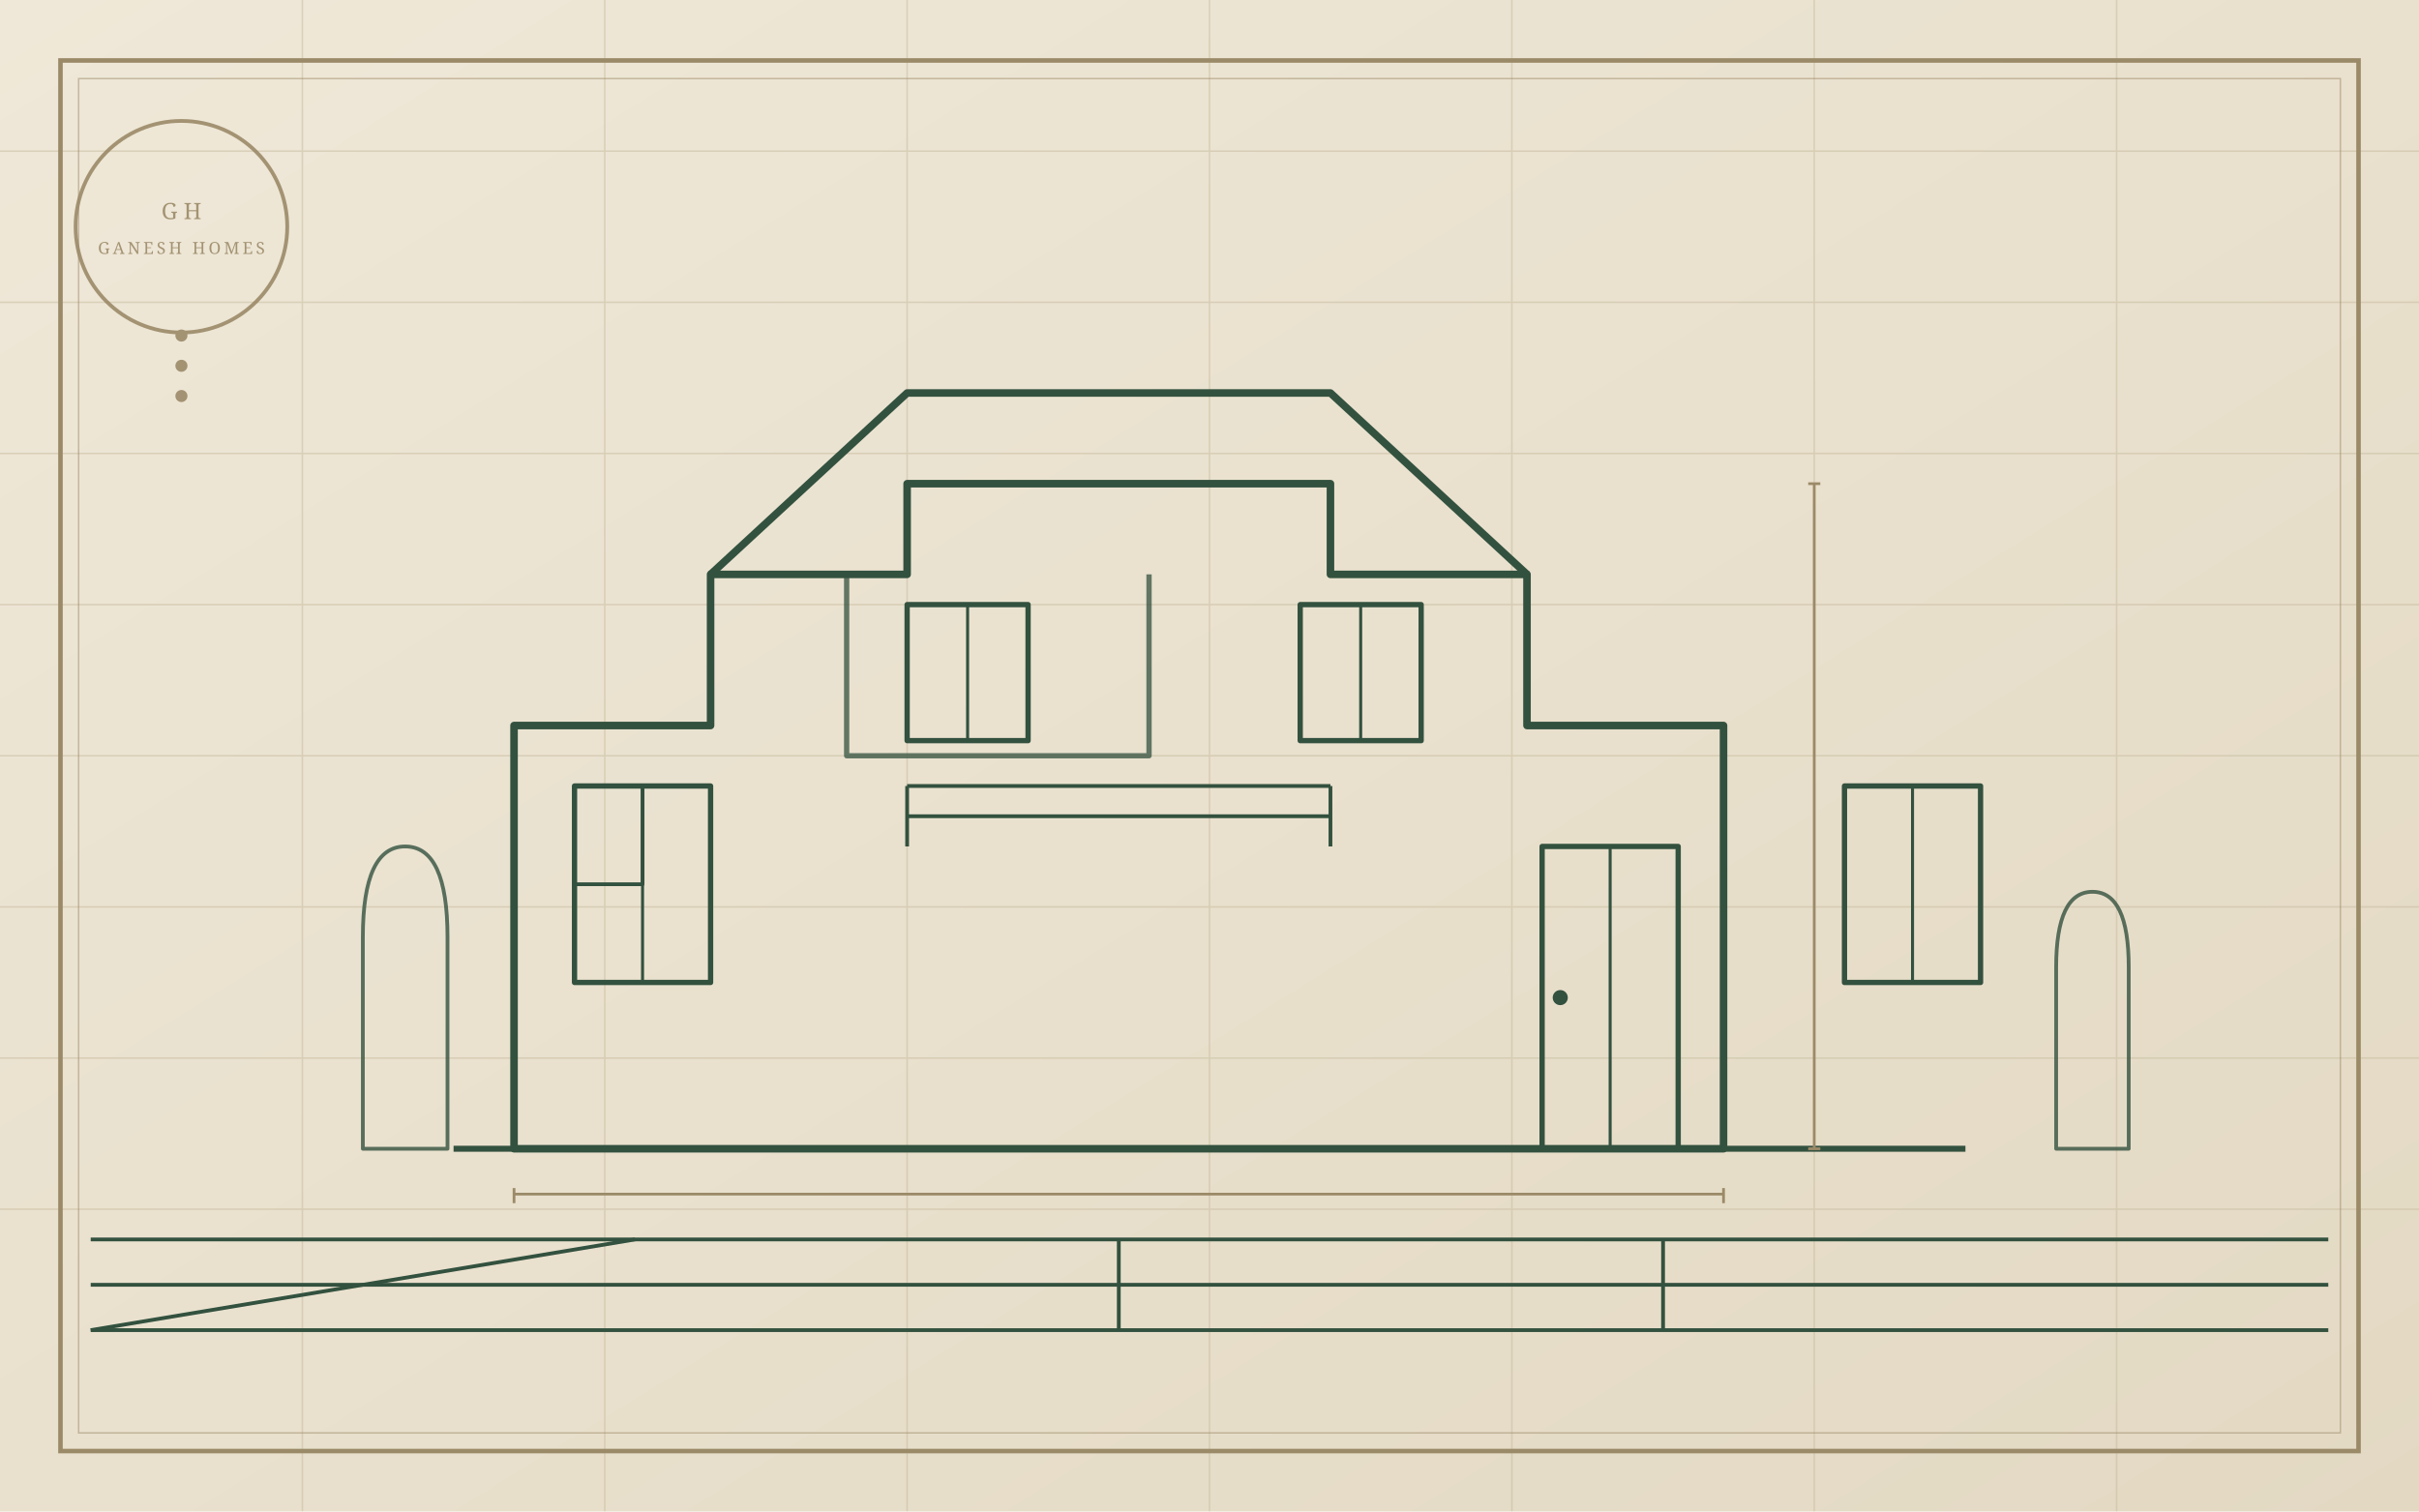
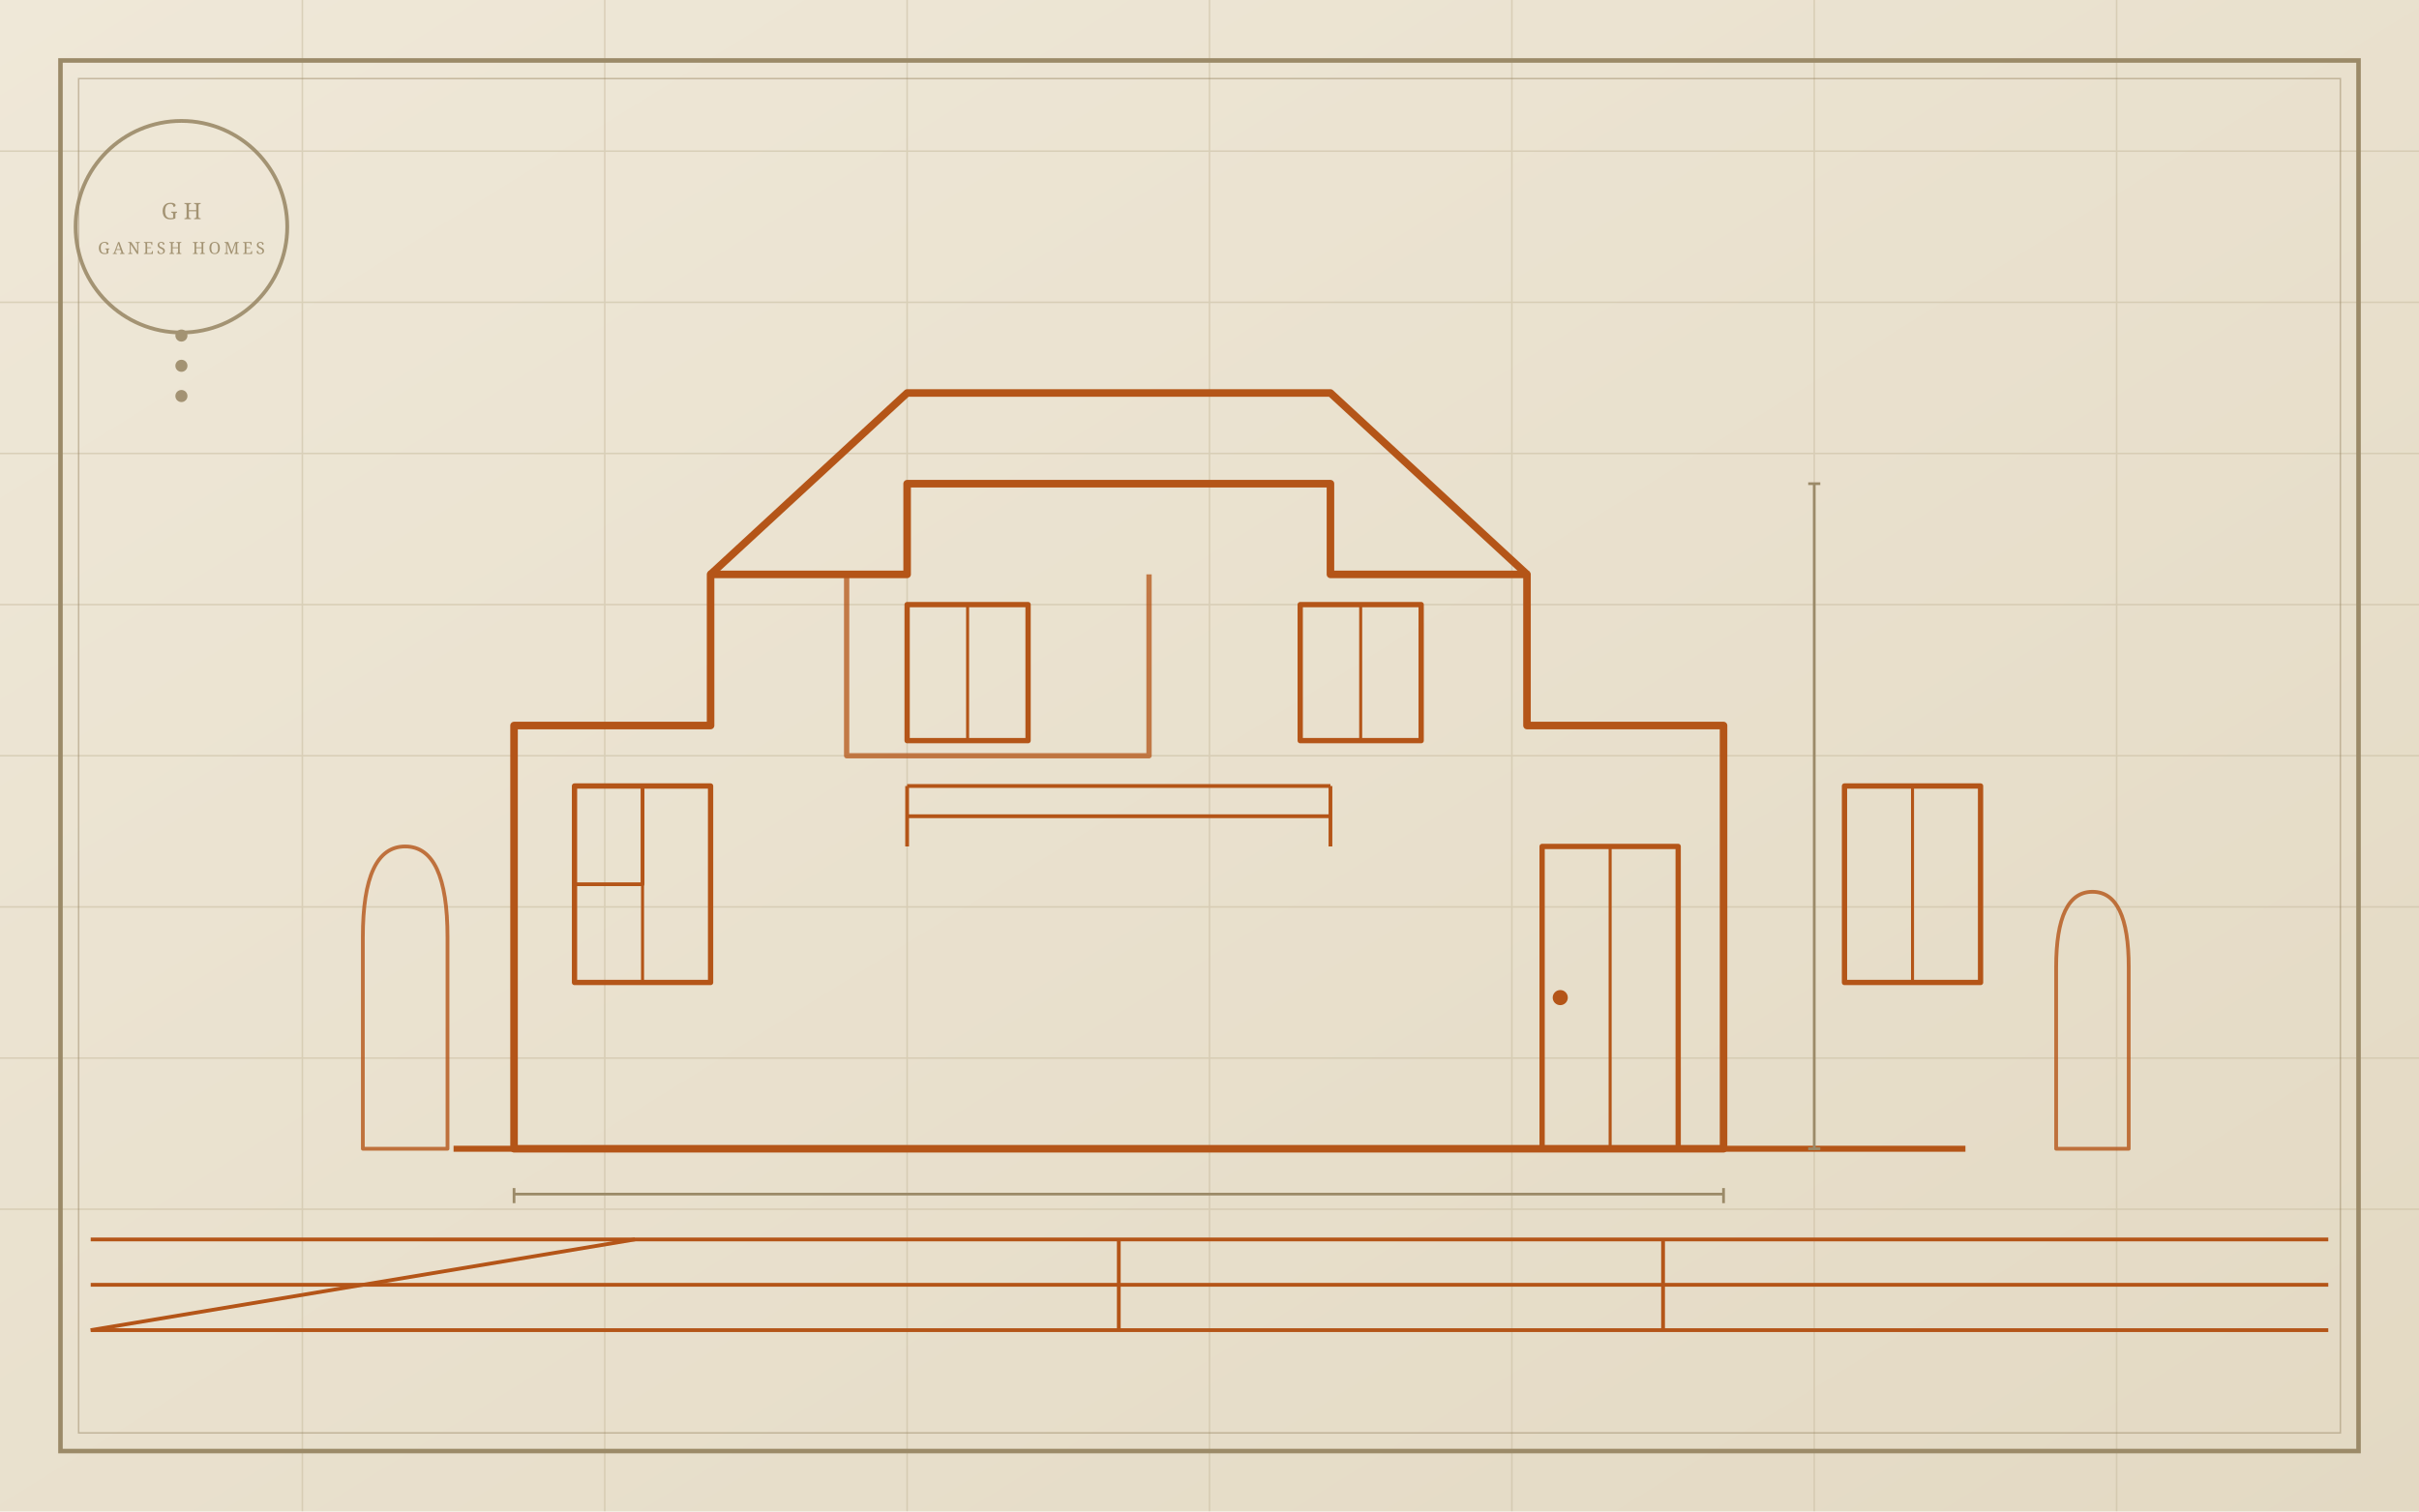
<svg xmlns="http://www.w3.org/2000/svg" viewBox="0 0 1600 1000" preserveAspectRatio="xMidYMid slice">
  <defs>
    <linearGradient id="paper" x1="0" y1="0" x2="1" y2="1">
      <stop offset="0" stop-color="#efe8d8" />
      <stop offset="1" stop-color="#e3d9c3" />
    </linearGradient>
  </defs>
  <rect width="1600" height="1000" fill="url(#paper)" />
  <g stroke="#c9bda1" stroke-width="1" opacity="0.55">
    <line x1="0" y1="100" x2="1600" y2="100" />
    <line x1="0" y1="200" x2="1600" y2="200" />
    <line x1="0" y1="300" x2="1600" y2="300" />
    <line x1="0" y1="400" x2="1600" y2="400" />
    <line x1="0" y1="500" x2="1600" y2="500" />
    <line x1="0" y1="600" x2="1600" y2="600" />
    <line x1="0" y1="700" x2="1600" y2="700" />
    <line x1="0" y1="800" x2="1600" y2="800" />
    <line x1="200" y1="0" x2="200" y2="1000" />
    <line x1="400" y1="0" x2="400" y2="1000" />
    <line x1="600" y1="0" x2="600" y2="1000" />
    <line x1="800" y1="0" x2="800" y2="1000" />
    <line x1="1000" y1="0" x2="1000" y2="1000" />
    <line x1="1200" y1="0" x2="1200" y2="1000" />
    <line x1="1400" y1="0" x2="1400" y2="1000" />
  </g>
  <rect x="40" y="40" width="1520" height="920" fill="none" stroke="#9b8a68" stroke-width="3" />
  <rect x="52" y="52" width="1496" height="896" fill="none" stroke="#9b8a68" stroke-width="1" opacity="0.5" />
-   <g stroke="#33513f" stroke-width="2.5" fill="none">
+   <g stroke="#b45518" stroke-width="2.5" fill="none">
    <line x1="60" y1="880" x2="1540" y2="880" />
    <line x1="60" y1="850" x2="1540" y2="850" />
    <line x1="60" y1="820" x2="1540" y2="820" />
    <line x1="60" y1="880" x2="420" y2="820" />
    <line x1="740" y1="880" x2="740" y2="820" />
    <line x1="1100" y1="880" x2="1100" y2="820" />
  </g>
-   <g fill="none" stroke="#33513f" stroke-linejoin="round">
+   <g fill="none" stroke="#b45518" stroke-linejoin="round">
    <line x1="300" y1="760" x2="1300" y2="760" stroke-width="4" />
    <path d="M340 760 L340 480 L470 480 L470 380 L600 380 L600 320 L880 320 L880 380 L1010 380 L1010 480 L1140 480 L1140 760 Z" stroke-width="5" />
    <path d="M470 380 L600 260 L880 260 L1010 380" stroke-width="5" />
    <path d="M560 380 L560 500 L760 500 L760 380" stroke-width="3.5" opacity="0.75" />
    <rect x="380" y="520" width="90" height="130" stroke-width="3.5" />
    <rect x="380" y="520" width="45" height="65" stroke-width="2.5" />
    <line x1="425" y1="520" x2="425" y2="650" stroke-width="2" />
    <rect x="1220" y="520" width="90" height="130" stroke-width="3.5" />
    <line x1="1265" y1="520" x2="1265" y2="650" stroke-width="2" />
    <rect x="600" y="400" width="80" height="90" stroke-width="3.5" />
    <line x1="640" y1="400" x2="640" y2="490" stroke-width="2" />
    <rect x="860" y="400" width="80" height="90" stroke-width="3.5" />
    <line x1="900" y1="400" x2="900" y2="490" stroke-width="2" />
    <rect x="1020" y="560" width="90" height="200" stroke-width="3.5" />
    <line x1="1065" y1="560" x2="1065" y2="760" stroke-width="2" />
-     <circle cx="1032" cy="660" r="4" stroke-width="2" fill="#33513f" />
+     <circle cx="1032" cy="660" r="4" stroke-width="2" fill="#b45518" />
    <g stroke-width="2.5">
      <line x1="600" y1="520" x2="880" y2="520" />
      <line x1="600" y1="540" x2="880" y2="540" />
      <line x1="600" y1="520" x2="600" y2="560" />
      <line x1="880" y1="520" x2="880" y2="560" />
    </g>
    <g stroke-width="1.8" stroke="#9b8a68">
      <line x1="340" y1="790" x2="1140" y2="790" />
      <line x1="340" y1="786" x2="340" y2="796" />
      <line x1="1140" y1="786" x2="1140" y2="796" />
      <line x1="1200" y1="320" x2="1200" y2="760" />
      <line x1="1196" y1="320" x2="1204" y2="320" />
      <line x1="1196" y1="760" x2="1204" y2="760" />
    </g>
    <path d="M240 760 L240 620 Q240 560 268 560 Q296 560 296 620 L296 760 Z" stroke-width="2.5" opacity="0.8" />
    <path d="M1360 760 L1360 640 Q1360 590 1384 590 Q1408 590 1408 640 L1408 760 Z" stroke-width="2.5" opacity="0.8" />
  </g>
  <g fill="#9b8a68" opacity="0.9">
    <circle cx="120" cy="150" r="70" fill="none" stroke="#9b8a68" stroke-width="2.5" />
    <text x="120" y="145" font-family="Georgia, serif" font-size="15" text-anchor="middle" letter-spacing="4">GH</text>
    <text x="120" y="168" font-family="Georgia, serif" font-size="11" text-anchor="middle" letter-spacing="2">GANESH HOMES</text>
    <circle cx="120" cy="222" r="4" fill="#9b8a68" />
    <circle cx="120" cy="242" r="4" fill="#9b8a68" />
    <circle cx="120" cy="262" r="4" fill="#9b8a68" />
  </g>
</svg>
